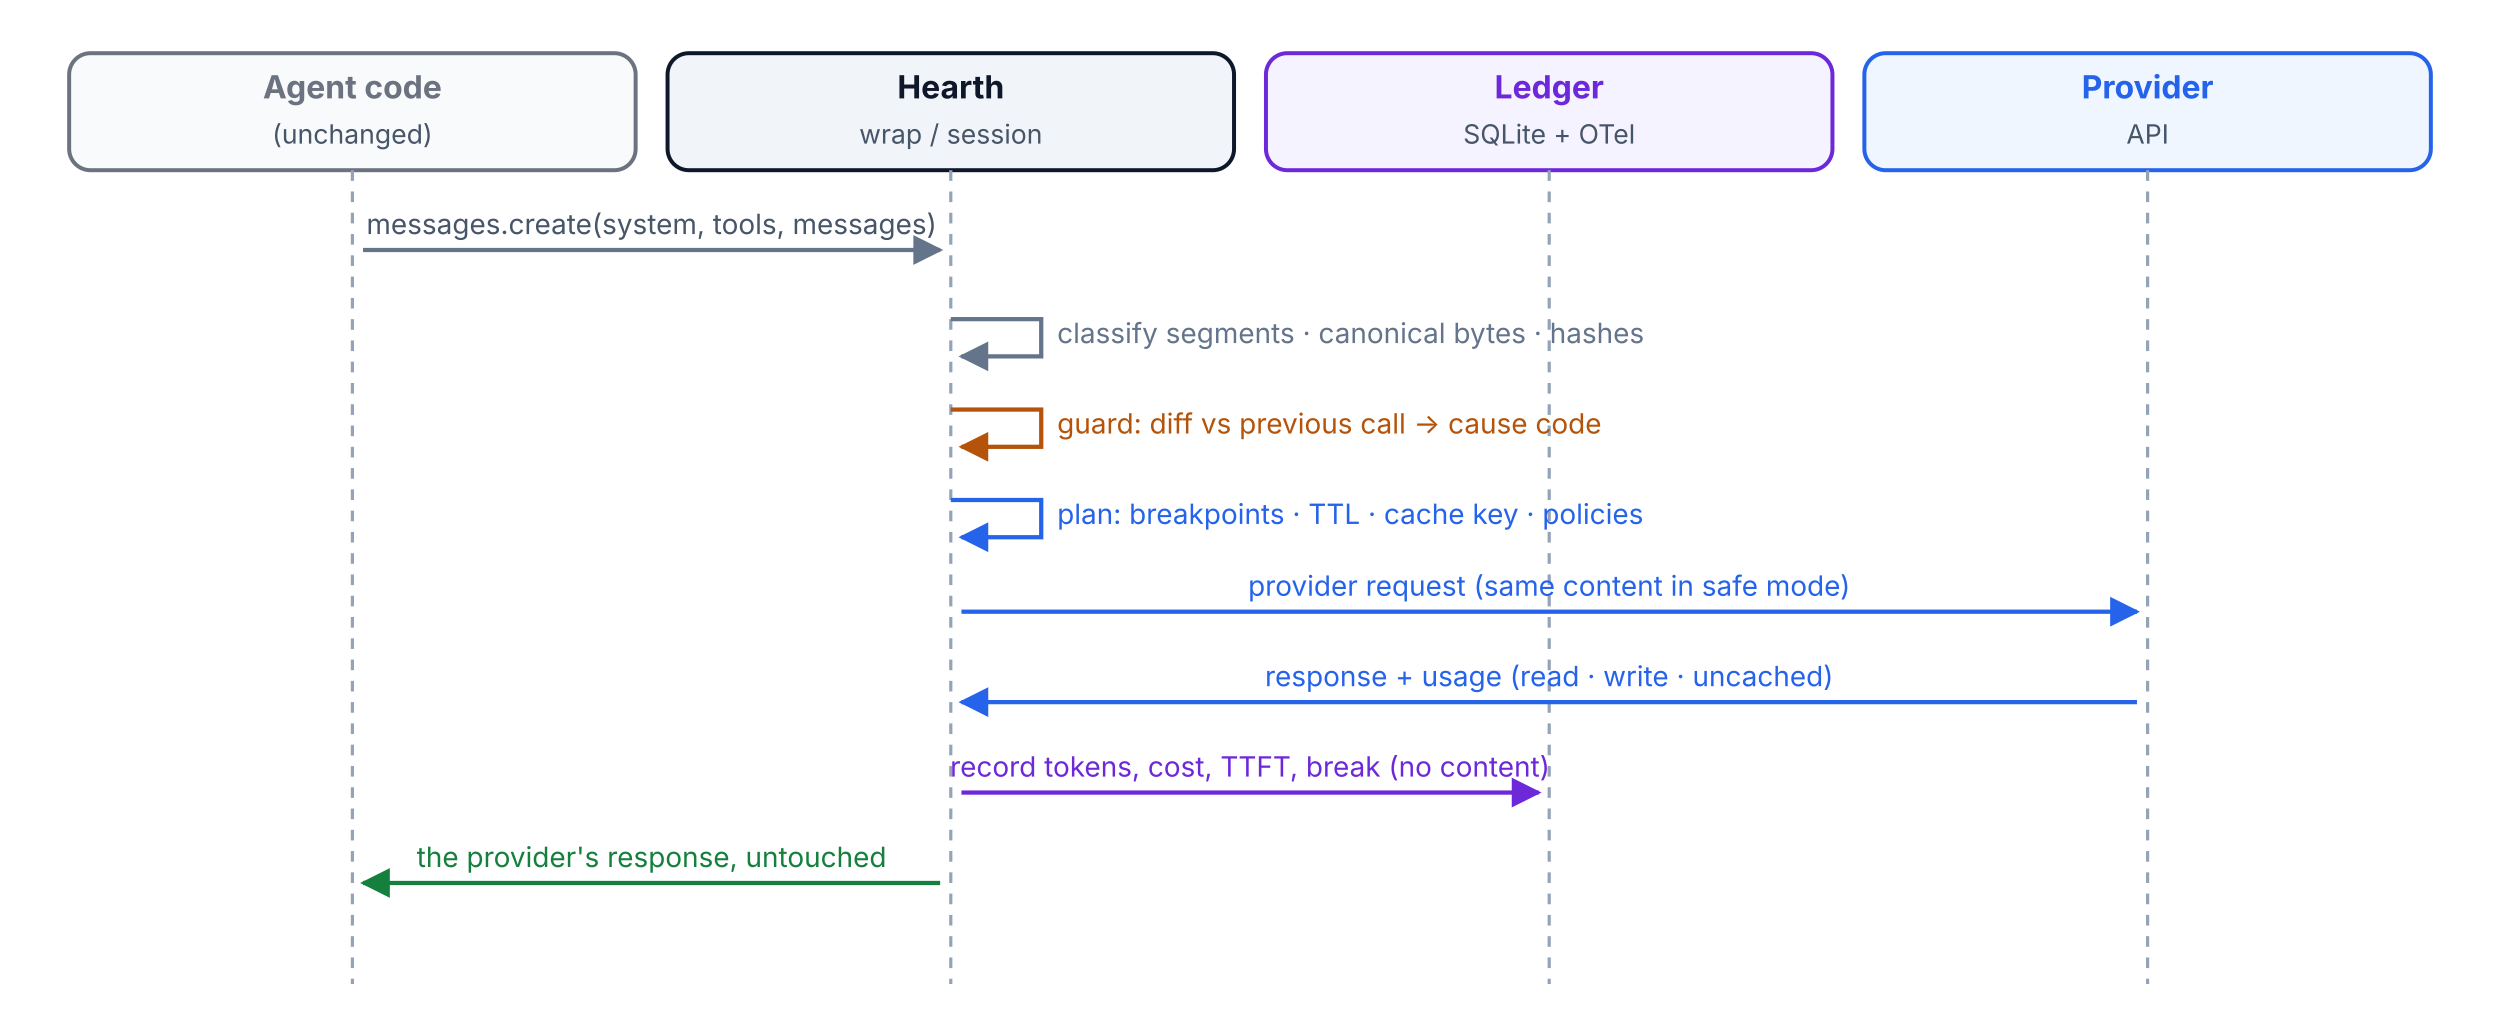
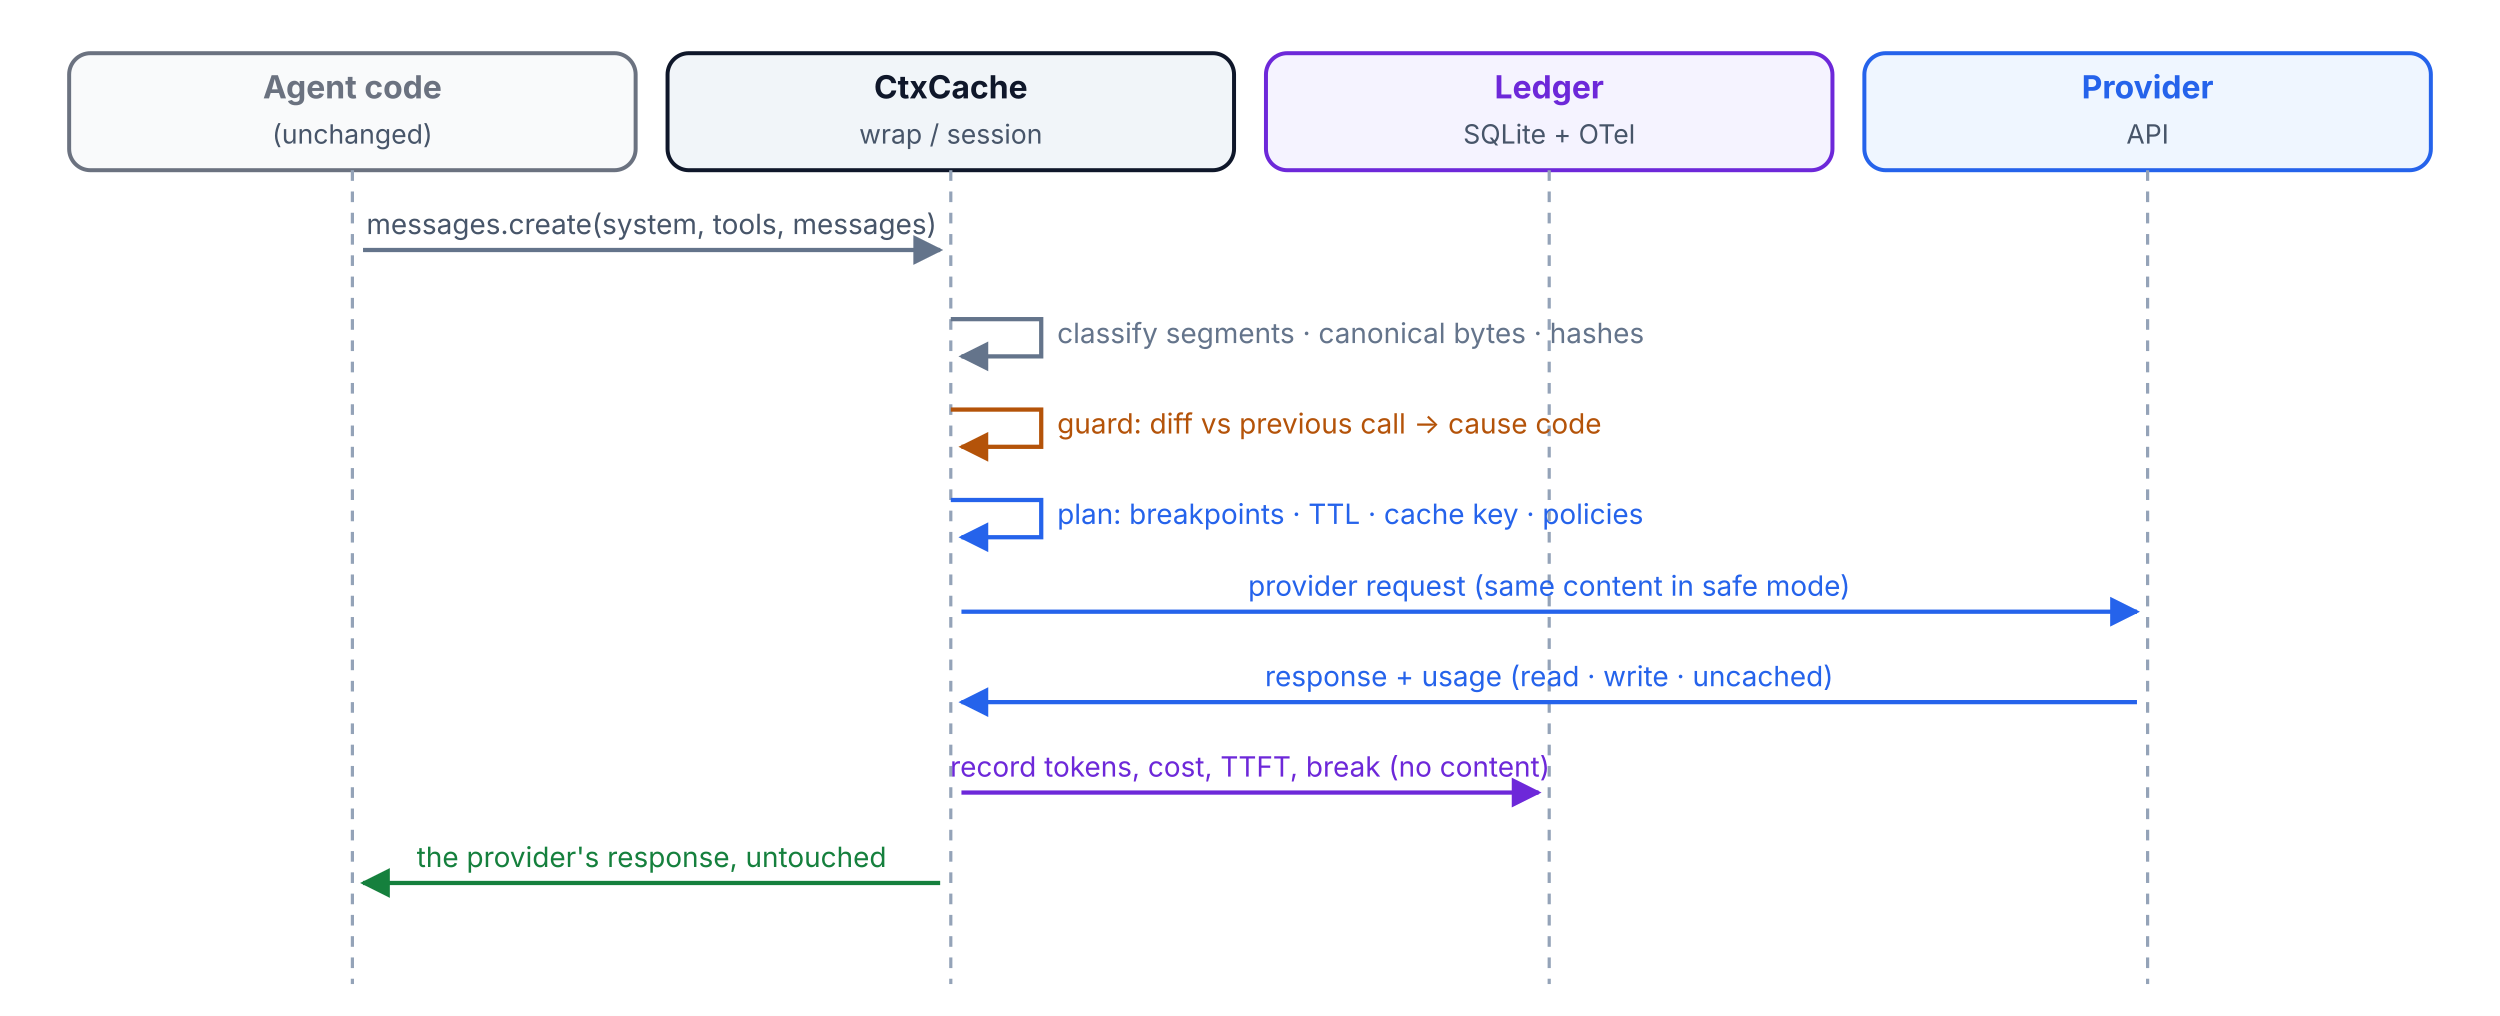
- <svg xmlns="http://www.w3.org/2000/svg" viewBox="0 0 940 382" width="100%" font-family="Inter, Helvetica, Arial, sans-serif" role="img" aria-label="One model call through Hearth">
+ <svg xmlns="http://www.w3.org/2000/svg" viewBox="0 0 940 382" width="100%" font-family="Inter, Helvetica, Arial, sans-serif" role="img" aria-label="One model call through CtxCache">
  <defs>
    <marker id="a6d28d9" viewBox="0 0 10 10" refX="9" refY="5" markerWidth="7" markerHeight="7" orient="auto-start-reverse">
      <path d="M0,0 L10,5 L0,10 z" fill="#6d28d9" />
    </marker>
    <marker id="s6d28d9" viewBox="0 0 10 10" refX="1" refY="5" markerWidth="7" markerHeight="7" orient="auto-start-reverse">
      <path d="M0,0 L10,5 L0,10 z" fill="#6d28d9" />
    </marker>
    <marker id="a15803d" viewBox="0 0 10 10" refX="9" refY="5" markerWidth="7" markerHeight="7" orient="auto-start-reverse">
      <path d="M0,0 L10,5 L0,10 z" fill="#15803d" />
    </marker>
    <marker id="s15803d" viewBox="0 0 10 10" refX="1" refY="5" markerWidth="7" markerHeight="7" orient="auto-start-reverse">
      <path d="M0,0 L10,5 L0,10 z" fill="#15803d" />
    </marker>
    <marker id="a2563eb" viewBox="0 0 10 10" refX="9" refY="5" markerWidth="7" markerHeight="7" orient="auto-start-reverse">
      <path d="M0,0 L10,5 L0,10 z" fill="#2563eb" />
    </marker>
    <marker id="s2563eb" viewBox="0 0 10 10" refX="1" refY="5" markerWidth="7" markerHeight="7" orient="auto-start-reverse">
      <path d="M0,0 L10,5 L0,10 z" fill="#2563eb" />
    </marker>
    <marker id="ab45309" viewBox="0 0 10 10" refX="9" refY="5" markerWidth="7" markerHeight="7" orient="auto-start-reverse">
      <path d="M0,0 L10,5 L0,10 z" fill="#b45309" />
    </marker>
    <marker id="sb45309" viewBox="0 0 10 10" refX="1" refY="5" markerWidth="7" markerHeight="7" orient="auto-start-reverse">
      <path d="M0,0 L10,5 L0,10 z" fill="#b45309" />
    </marker>
    <marker id="a64748b" viewBox="0 0 10 10" refX="9" refY="5" markerWidth="7" markerHeight="7" orient="auto-start-reverse">
      <path d="M0,0 L10,5 L0,10 z" fill="#64748b" />
    </marker>
    <marker id="s64748b" viewBox="0 0 10 10" refX="1" refY="5" markerWidth="7" markerHeight="7" orient="auto-start-reverse">
      <path d="M0,0 L10,5 L0,10 z" fill="#64748b" />
    </marker>
  </defs>
  <rect width="940" height="382" fill="white" />
  <rect x="26.0" y="20" width="213.0" height="44" rx="8" fill="#f9fafb" stroke="#6b7280" stroke-width="1.5" />
  <text x="132.5" y="37.0" font-size="12" font-weight="650" fill="#6b7280" text-anchor="middle">Agent code</text>
  <text x="132.5" y="54.0" font-size="10" font-weight="400" fill="#475569" text-anchor="middle">(unchanged)</text>
  <line x1="132.5" y1="64" x2="132.5" y2="370" stroke="#94a3b8" stroke-width="1.2" stroke-dasharray="4 4" />
  <rect x="251.0" y="20" width="213.0" height="44" rx="8" fill="#f1f5f9" stroke="#0f172a" stroke-width="1.5" />
-   <text x="357.5" y="37.0" font-size="12" font-weight="650" fill="#0f172a" text-anchor="middle">Hearth</text>
+   <text x="357.5" y="37.0" font-size="12" font-weight="650" fill="#0f172a" text-anchor="middle">CtxCache</text>
  <text x="357.5" y="54.0" font-size="10" font-weight="400" fill="#475569" text-anchor="middle">wrap / session</text>
  <line x1="357.5" y1="64" x2="357.5" y2="370" stroke="#94a3b8" stroke-width="1.2" stroke-dasharray="4 4" />
  <rect x="476.0" y="20" width="213.0" height="44" rx="8" fill="#f5f3ff" stroke="#6d28d9" stroke-width="1.5" />
  <text x="582.5" y="37.0" font-size="12" font-weight="650" fill="#6d28d9" text-anchor="middle">Ledger</text>
  <text x="582.5" y="54.0" font-size="10" font-weight="400" fill="#475569" text-anchor="middle">SQLite + OTel</text>
  <line x1="582.5" y1="64" x2="582.5" y2="370" stroke="#94a3b8" stroke-width="1.2" stroke-dasharray="4 4" />
  <rect x="701.0" y="20" width="213.0" height="44" rx="8" fill="#eff6ff" stroke="#2563eb" stroke-width="1.5" />
  <text x="807.5" y="37.0" font-size="12" font-weight="650" fill="#2563eb" text-anchor="middle">Provider</text>
  <text x="807.5" y="54.0" font-size="10" font-weight="400" fill="#475569" text-anchor="middle">API</text>
  <line x1="807.5" y1="64" x2="807.5" y2="370" stroke="#94a3b8" stroke-width="1.2" stroke-dasharray="4 4" />
  <path d="M 136.5,94 L 353.5,94" fill="none" stroke="#64748b" stroke-width="1.6" marker-end="url(#a64748b)" />
  <text x="245.0" y="88.0" font-size="10.5" font-weight="400" fill="#475569" text-anchor="middle">messages.create(system, tools, messages)</text>
  <path d="M 357.5,120 L 391.5,120 L 391.5,134 L 361.5,134" fill="none" stroke="#64748b" stroke-width="1.6" marker-end="url(#a64748b)" />
  <text x="397.5" y="129.0" font-size="10.5" font-weight="400" fill="#64748b" text-anchor="start">classify segments · canonical bytes · hashes</text>
  <path d="M 357.5,154 L 391.5,154 L 391.5,168 L 361.5,168" fill="none" stroke="#b45309" stroke-width="1.6" marker-end="url(#ab45309)" />
  <text x="397.5" y="163.0" font-size="10.5" font-weight="400" fill="#b45309" text-anchor="start">guard: diff vs previous call → cause code</text>
  <path d="M 357.5,188 L 391.5,188 L 391.5,202 L 361.5,202" fill="none" stroke="#2563eb" stroke-width="1.6" marker-end="url(#a2563eb)" />
  <text x="397.5" y="197.0" font-size="10.5" font-weight="400" fill="#2563eb" text-anchor="start">plan: breakpoints · TTL · cache key · policies</text>
  <path d="M 361.5,230 L 803.5,230" fill="none" stroke="#2563eb" stroke-width="1.6" marker-end="url(#a2563eb)" />
  <text x="582.5" y="224.0" font-size="10.5" font-weight="400" fill="#2563eb" text-anchor="middle">provider request (same content in safe mode)</text>
  <path d="M 803.5,264 L 361.5,264" fill="none" stroke="#2563eb" stroke-width="1.6" marker-end="url(#a2563eb)" />
  <text x="582.5" y="258.0" font-size="10.5" font-weight="400" fill="#2563eb" text-anchor="middle">response + usage (read · write · uncached)</text>
  <path d="M 361.5,298 L 578.5,298" fill="none" stroke="#6d28d9" stroke-width="1.6" marker-end="url(#a6d28d9)" />
  <text x="470.0" y="292.0" font-size="10.5" font-weight="400" fill="#6d28d9" text-anchor="middle">record tokens, cost, TTFT, break (no content)</text>
  <path d="M 353.5,332 L 136.5,332" fill="none" stroke="#15803d" stroke-width="1.6" marker-end="url(#a15803d)" />
  <text x="245.0" y="326.0" font-size="10.5" font-weight="400" fill="#15803d" text-anchor="middle">the provider's response, untouched</text>
</svg>
